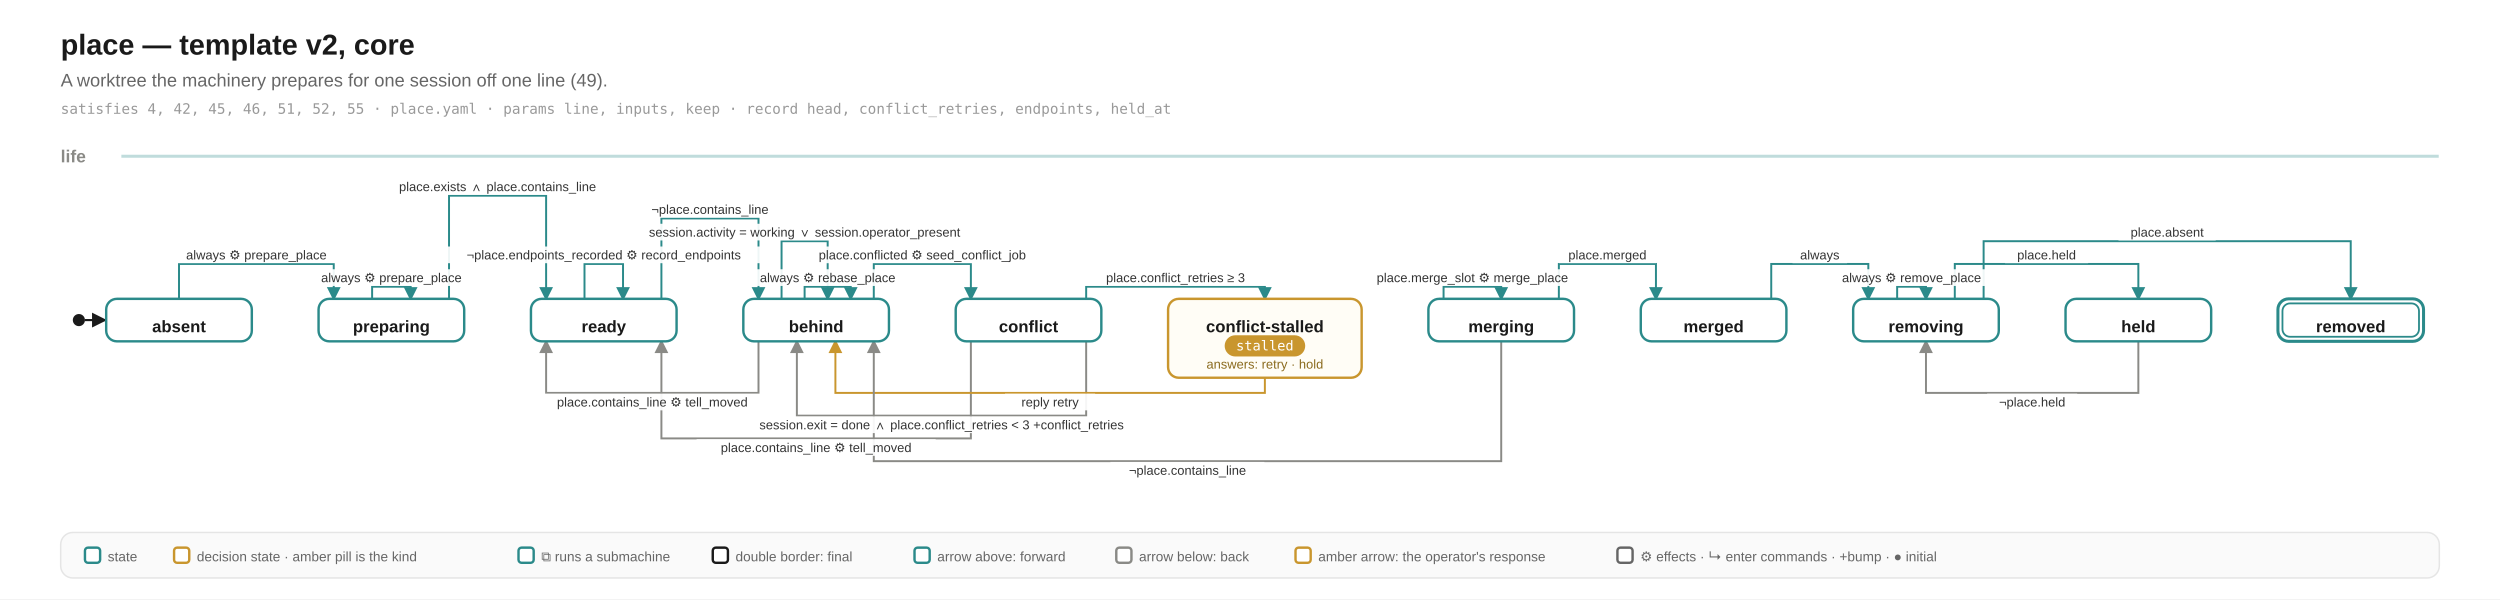
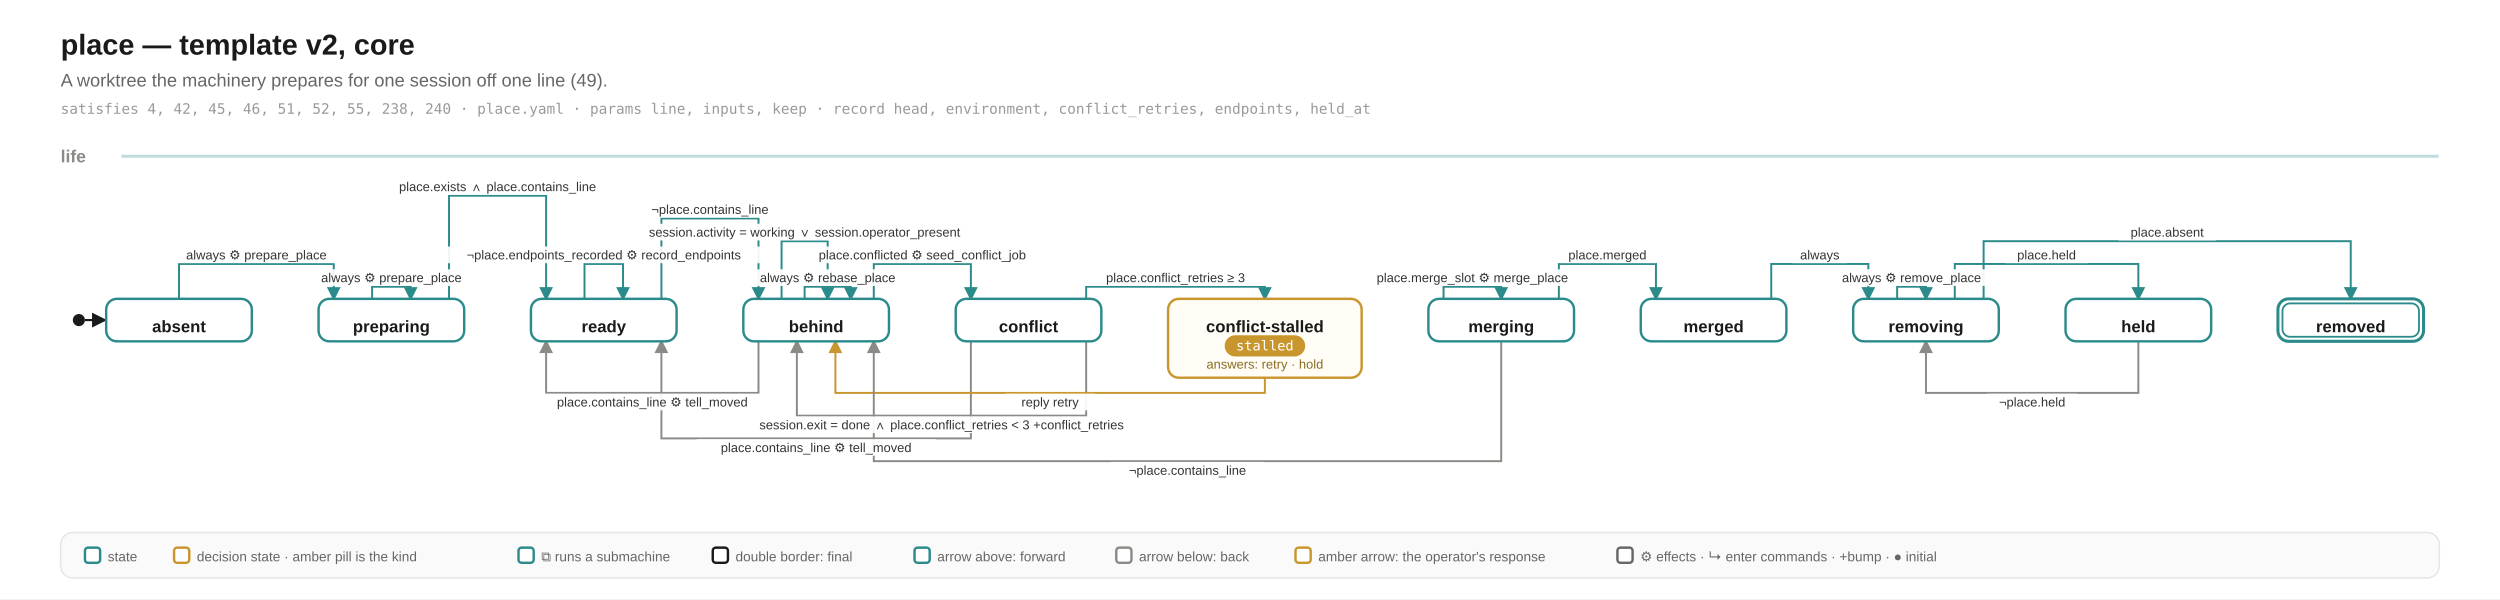
<svg xmlns="http://www.w3.org/2000/svg" width="1648" height="395" viewBox="0 0 1648 395" font-family="-apple-system, 'Helvetica Neue', Arial, sans-serif">
  <defs>
    <marker id="mB" viewBox="0 0 10 10" refX="8.5" refY="5" markerWidth="7" markerHeight="7" orient="auto-start-reverse">
      <path d="M0 0L10 5L0 10z" fill="#4a7fb5" />
    </marker>
    <marker id="mT" viewBox="0 0 10 10" refX="8.5" refY="5" markerWidth="7" markerHeight="7" orient="auto-start-reverse">
      <path d="M0 0L10 5L0 10z" fill="#2b8a8a" />
    </marker>
    <marker id="mG" viewBox="0 0 10 10" refX="8.5" refY="5" markerWidth="7" markerHeight="7" orient="auto-start-reverse">
      <path d="M0 0L10 5L0 10z" fill="#8a8a86" />
    </marker>
    <marker id="mA" viewBox="0 0 10 10" refX="8.5" refY="5" markerWidth="7" markerHeight="7" orient="auto-start-reverse">
      <path d="M0 0L10 5L0 10z" fill="#c9962e" />
    </marker>
    <marker id="mI" viewBox="0 0 10 10" refX="8.5" refY="5" markerWidth="7" markerHeight="7" orient="auto-start-reverse">
      <path d="M0 0L10 5L0 10z" fill="#1a1a1a" />
    </marker>
  </defs>
  <rect width="1648" height="395" fill="#fff" />
  <text x="40" y="36" font-size="19" font-weight="700" fill="#1a1a1a">place — template v2, core</text>
  <text x="40" y="57" font-size="12" fill="#666">A worktree the machinery prepares for one session off one line (49).</text>
-   <text x="40" y="75" font-size="9.5" font-family="monospace" fill="#999">satisfies 4, 42, 45, 46, 51, 52, 55 · place.yaml · params line, inputs, keep · record head, conflict_retries, endpoints, held_at</text>
+   <text x="40" y="75" font-size="9.5" font-family="monospace" fill="#999">satisfies 4, 42, 45, 46, 51, 52, 55, 238, 240 · place.yaml · params line, inputs, keep · record head, environment, conflict_retries, endpoints, held_at</text>
  <text x="40" y="107" font-size="11.5" font-weight="700" fill="#8a8a86">life</text>
  <line x1="80" y1="103" x2="1607.6" y2="103" stroke="#2b8a8a" stroke-width="2" opacity="0.3" />
  <circle cx="52.0" cy="211.0" r="4" fill="#1a1a1a" />
  <line x1="56.0" y1="211.0" x2="69.0" y2="211.0" stroke="#1a1a1a" stroke-width="1.4" marker-end="url(#mI)" />
  <path d="M118.0,197.0 V174.0 H220.0 V197.0" fill="none" stroke="#2b8a8a" stroke-width="1.3" marker-end="url(#mT)" />
  <path d="M296.0,197.0 V129.0 H360.0 V197.0" fill="none" stroke="#2b8a8a" stroke-width="1.3" marker-end="url(#mT)" />
  <path d="M245.3,197.0 V189.0 H270.7 V197.0" fill="none" stroke="#2b8a8a" stroke-width="1.3" marker-end="url(#mT)" />
  <path d="M436.0,197.0 V144.0 H500.0 V197.0" fill="none" stroke="#2b8a8a" stroke-width="1.3" marker-end="url(#mT)" />
  <path d="M385.3,197.0 V174.0 H410.7 V197.0" fill="none" stroke="#2b8a8a" stroke-width="1.3" marker-end="url(#mT)" />
  <path d="M515.2,197.0 V159.0 H545.6 V197.0" fill="none" stroke="#2b8a8a" stroke-width="1.3" marker-end="url(#mT)" />
  <path d="M500.0,225.0 V259.0 H360.0 V225.0" fill="none" stroke="#8a8a86" stroke-width="1.3" marker-end="url(#mG)" />
  <path d="M576.0,197.0 V174.0 H640.0 V197.0" fill="none" stroke="#2b8a8a" stroke-width="1.3" marker-end="url(#mT)" />
  <path d="M530.4,197.0 V189.0 H560.8 V197.0" fill="none" stroke="#2b8a8a" stroke-width="1.3" marker-end="url(#mT)" />
  <path d="M640.0,225.0 V289.0 H436.0 V225.0" fill="none" stroke="#8a8a86" stroke-width="1.3" marker-end="url(#mG)" />
  <path d="M716.0,225.0 V274.0 H525.3 V225.0" fill="none" stroke="#8a8a86" stroke-width="1.3" marker-end="url(#mG)" />
  <path d="M716.0,197.0 V189.0 H833.8 V197.0" fill="none" stroke="#2b8a8a" stroke-width="1.3" marker-end="url(#mT)" />
  <path d="M833.8,249.0 V259.0 H550.7 V225.0" fill="none" stroke="#c9962e" stroke-width="1.3" marker-end="url(#mA)" />
  <path d="M1027.6,197.0 V174.0 H1091.6 V197.0" fill="none" stroke="#2b8a8a" stroke-width="1.3" marker-end="url(#mT)" />
  <path d="M989.6,225.0 V304.0 H576.0 V225.0" fill="none" stroke="#8a8a86" stroke-width="1.3" marker-end="url(#mG)" />
  <path d="M951.6,197.0 V189.0 H989.6 V197.0" fill="none" stroke="#2b8a8a" stroke-width="1.3" marker-end="url(#mT)" />
  <path d="M1167.6,197.0 V174.0 H1231.6 V197.0" fill="none" stroke="#2b8a8a" stroke-width="1.3" marker-end="url(#mT)" />
  <path d="M1288.6,197.0 V174.0 H1409.6 V197.0" fill="none" stroke="#2b8a8a" stroke-width="1.3" marker-end="url(#mT)" />
  <path d="M1307.6,197.0 V159.0 H1549.6 V197.0" fill="none" stroke="#2b8a8a" stroke-width="1.3" marker-end="url(#mT)" />
  <path d="M1250.6,197.0 V189.0 H1269.6 V197.0" fill="none" stroke="#2b8a8a" stroke-width="1.3" marker-end="url(#mT)" />
  <path d="M1409.6,225.0 V259.0 H1269.6 V225.0" fill="none" stroke="#8a8a86" stroke-width="1.3" marker-end="url(#mG)" />
  <rect x="70.0" y="197.0" width="96.0" height="28.0" rx="7" fill="#fff" stroke="#2b8a8a" stroke-width="1.6" />
  <text x="118.0" y="219.0" font-size="11" fill="#1a1a1a" text-anchor="middle" font-weight="700">absent</text>
  <rect x="210.0" y="197.0" width="96.0" height="28.0" rx="7" fill="#fff" stroke="#2b8a8a" stroke-width="1.6" />
  <text x="258.0" y="219.0" font-size="11" fill="#1a1a1a" text-anchor="middle" font-weight="700">preparing</text>
  <rect x="350.0" y="197.0" width="96.0" height="28.0" rx="7" fill="#fff" stroke="#2b8a8a" stroke-width="1.6" />
  <text x="398.0" y="219.0" font-size="11" fill="#1a1a1a" text-anchor="middle" font-weight="700">ready</text>
  <rect x="490.0" y="197.0" width="96.0" height="28.0" rx="7" fill="#fff" stroke="#2b8a8a" stroke-width="1.6" />
  <text x="538.0" y="219.0" font-size="11" fill="#1a1a1a" text-anchor="middle" font-weight="700">behind</text>
  <rect x="630.0" y="197.0" width="96.0" height="28.0" rx="7" fill="#fff" stroke="#2b8a8a" stroke-width="1.6" />
  <text x="678.0" y="219.0" font-size="11" fill="#1a1a1a" text-anchor="middle" font-weight="700">conflict</text>
  <rect x="770.0" y="197.0" width="127.6" height="52.0" rx="7" fill="#fffdf6" stroke="#c9962e" stroke-width="1.6" />
  <text x="833.8" y="219.0" font-size="11" fill="#1a1a1a" text-anchor="middle" font-weight="700">conflict-stalled</text>
  <rect x="807.3" y="221.0" width="53.1" height="14" rx="7" fill="#c9962e" />
  <text x="833.8" y="231.0" font-size="9" font-family="monospace" fill="#fff" text-anchor="middle">stalled</text>
  <text x="833.8" y="243.0" font-size="8.5" fill="#8a6a1d" text-anchor="middle">answers: retry · hold</text>
  <rect x="941.6" y="197.0" width="96.0" height="28.0" rx="7" fill="#fff" stroke="#2b8a8a" stroke-width="1.6" />
  <text x="989.6" y="219.0" font-size="11" fill="#1a1a1a" text-anchor="middle" font-weight="700">merging</text>
  <rect x="1081.6" y="197.0" width="96.0" height="28.0" rx="7" fill="#fff" stroke="#2b8a8a" stroke-width="1.6" />
  <text x="1129.6" y="219.0" font-size="11" fill="#1a1a1a" text-anchor="middle" font-weight="700">merged</text>
  <rect x="1221.6" y="197.0" width="96.0" height="28.0" rx="7" fill="#fff" stroke="#2b8a8a" stroke-width="1.6" />
  <text x="1269.6" y="219.0" font-size="11" fill="#1a1a1a" text-anchor="middle" font-weight="700">removing</text>
  <rect x="1361.6" y="197.0" width="96.0" height="28.0" rx="7" fill="#fff" stroke="#2b8a8a" stroke-width="1.6" />
  <text x="1409.6" y="219.0" font-size="11" fill="#1a1a1a" text-anchor="middle" font-weight="700">held</text>
  <rect x="1501.6" y="197.0" width="96.0" height="28.0" rx="7" fill="#fff" stroke="#2b8a8a" stroke-width="2" />
  <rect x="1504.6" y="200.0" width="90.0" height="22.0" rx="5" fill="none" stroke="#2b8a8a" stroke-width="1.2" />
  <text x="1549.6" y="219.0" font-size="11" fill="#1a1a1a" text-anchor="middle" font-weight="700">removed</text>
  <rect x="113.6" y="162.5" width="110.9" height="11" fill="#fff" opacity="0.92" />
  <text x="169.0" y="171.0" font-size="8.5" fill="#333" text-anchor="middle">always ⚙ prepare_place</text>
  <rect x="244.5" y="117.5" width="167.0" height="11" fill="#fff" opacity="0.92" />
  <text x="328.0" y="126.0" font-size="8.5" fill="#333" text-anchor="middle">place.exists ∧ place.contains_line</text>
  <rect x="202.6" y="177.5" width="110.9" height="11" fill="#fff" opacity="0.92" />
  <text x="258.0" y="186.0" font-size="8.5" fill="#333" text-anchor="middle">always ⚙ prepare_place</text>
  <rect x="417.2" y="132.5" width="101.5" height="11" fill="#fff" opacity="0.92" />
  <text x="468.0" y="141.0" font-size="8.5" fill="#333" text-anchor="middle">¬place.contains_line</text>
  <rect x="291.1" y="162.5" width="213.7" height="11" fill="#fff" opacity="0.92" />
  <text x="398.0" y="171.0" font-size="8.5" fill="#333" text-anchor="middle">¬place.endpoints_recorded ⚙ record_endpoints</text>
  <rect x="402.5" y="147.5" width="255.8" height="11" fill="#fff" opacity="0.92" />
  <text x="530.4" y="156.0" font-size="8.5" fill="#333" text-anchor="middle">session.activity = working ∨ session.operator_present</text>
  <rect x="351.2" y="259.5" width="157.6" height="11" fill="#fff" opacity="0.92" />
  <text x="430.0" y="268.0" font-size="8.5" fill="#333" text-anchor="middle">place.contains_line ⚙ tell_moved</text>
  <rect x="519.9" y="162.5" width="176.3" height="11" fill="#fff" opacity="0.92" />
  <text x="608.0" y="171.0" font-size="8.5" fill="#333" text-anchor="middle">place.conflicted ⚙ seed_conflict_job</text>
  <rect x="492.5" y="177.5" width="106.2" height="11" fill="#fff" opacity="0.92" />
  <text x="545.6" y="186.0" font-size="8.5" fill="#333" text-anchor="middle">always ⚙ rebase_place</text>
  <rect x="459.2" y="289.5" width="157.6" height="11" fill="#fff" opacity="0.92" />
  <text x="538.0" y="298.0" font-size="8.5" fill="#333" text-anchor="middle">place.contains_line ⚙ tell_moved</text>
  <rect x="462.4" y="274.5" width="316.6" height="11" fill="#fff" opacity="0.92" />
  <text x="620.7" y="283.0" font-size="8.5" fill="#333" text-anchor="middle">session.exit = done ∧ place.conflict_retries &lt; 3 +conflict_retries</text>
  <rect x="710.1" y="177.5" width="129.6" height="11" fill="#fff" opacity="0.92" />
  <text x="774.9" y="186.0" font-size="8.5" fill="#333" text-anchor="middle">place.conflict_retries ≥ 3</text>
  <rect x="662.5" y="259.5" width="59.4" height="11" fill="#fff" opacity="0.92" />
  <text x="692.2" y="268.0" font-size="8.5" fill="#333" text-anchor="middle">reply retry</text>
  <rect x="1027.5" y="162.5" width="64.1" height="11" fill="#fff" opacity="0.92" />
  <text x="1059.6" y="171.0" font-size="8.5" fill="#333" text-anchor="middle">place.merged</text>
  <rect x="732.0" y="304.5" width="101.5" height="11" fill="#fff" opacity="0.92" />
  <text x="782.8" y="313.0" font-size="8.5" fill="#333" text-anchor="middle">¬place.contains_line</text>
  <rect x="896.5" y="177.5" width="148.2" height="11" fill="#fff" opacity="0.92" />
  <text x="970.6" y="186.0" font-size="8.5" fill="#333" text-anchor="middle">place.merge_slot ⚙ merge_place</text>
  <rect x="1181.6" y="162.5" width="36.0" height="11" fill="#fff" opacity="0.92" />
  <text x="1199.6" y="171.0" font-size="8.5" fill="#333" text-anchor="middle">always</text>
  <rect x="1321.7" y="162.5" width="54.8" height="11" fill="#fff" opacity="0.92" />
  <text x="1349.1" y="171.0" font-size="8.5" fill="#333" text-anchor="middle">place.held</text>
  <rect x="1396.5" y="147.5" width="64.1" height="11" fill="#fff" opacity="0.92" />
  <text x="1428.6" y="156.0" font-size="8.5" fill="#333" text-anchor="middle">place.absent</text>
  <rect x="1207.0" y="177.5" width="106.2" height="11" fill="#fff" opacity="0.92" />
  <text x="1260.1" y="186.0" font-size="8.5" fill="#333" text-anchor="middle">always ⚙ remove_place</text>
  <rect x="1309.9" y="259.5" width="59.4" height="11" fill="#fff" opacity="0.92" />
  <text x="1339.6" y="268.0" font-size="8.5" fill="#333" text-anchor="middle">¬place.held</text>
  <rect x="40" y="351" width="1568" height="30" rx="8" fill="#fafafa" stroke="#e5e5e5" />
  <rect x="56" y="361" width="10" height="10" rx="2" fill="#fff" stroke="#2b8a8a" stroke-width="1.6" />
  <text x="71" y="370" font-size="9" fill="#666">state</text>
  <rect x="114.75" y="361" width="10" height="10" rx="2" fill="#fff" stroke="#c9962e" stroke-width="1.6" />
  <text x="129.75" y="370" font-size="9" fill="#666">decision state · amber pill is the kind</text>
  <rect x="341.8" y="361" width="10" height="10" rx="2" fill="#fff" stroke="#2b8a8a" stroke-width="1.6" />
  <text x="356.8" y="370" font-size="9" fill="#666">⧉ runs a submachine</text>
  <rect x="469.85" y="361" width="10" height="10" rx="2" fill="#fff" stroke="#1a1a1a" stroke-width="1.6" />
  <text x="484.85" y="370" font-size="9" fill="#666">double border: final</text>
  <rect x="602.85" y="361" width="10" height="10" rx="2" fill="#fff" stroke="#2b8a8a" stroke-width="1.6" />
  <text x="617.85" y="370" font-size="9" fill="#666">arrow above: forward</text>
  <rect x="735.85" y="361" width="10" height="10" rx="2" fill="#fff" stroke="#8a8a86" stroke-width="1.6" />
  <text x="750.85" y="370" font-size="9" fill="#666">arrow below: back</text>
  <rect x="854.0" y="361" width="10" height="10" rx="2" fill="#fff" stroke="#c9962e" stroke-width="1.6" />
  <text x="869.0" y="370" font-size="9" fill="#666">amber arrow: the operator's response</text>
  <rect x="1066.2" y="361" width="10" height="10" rx="2" fill="#fff" stroke="#666" stroke-width="1.6" />
  <text x="1081.2" y="370" font-size="9" fill="#666">⚙ effects · ↳ enter commands · +bump · ● initial</text>
</svg>
